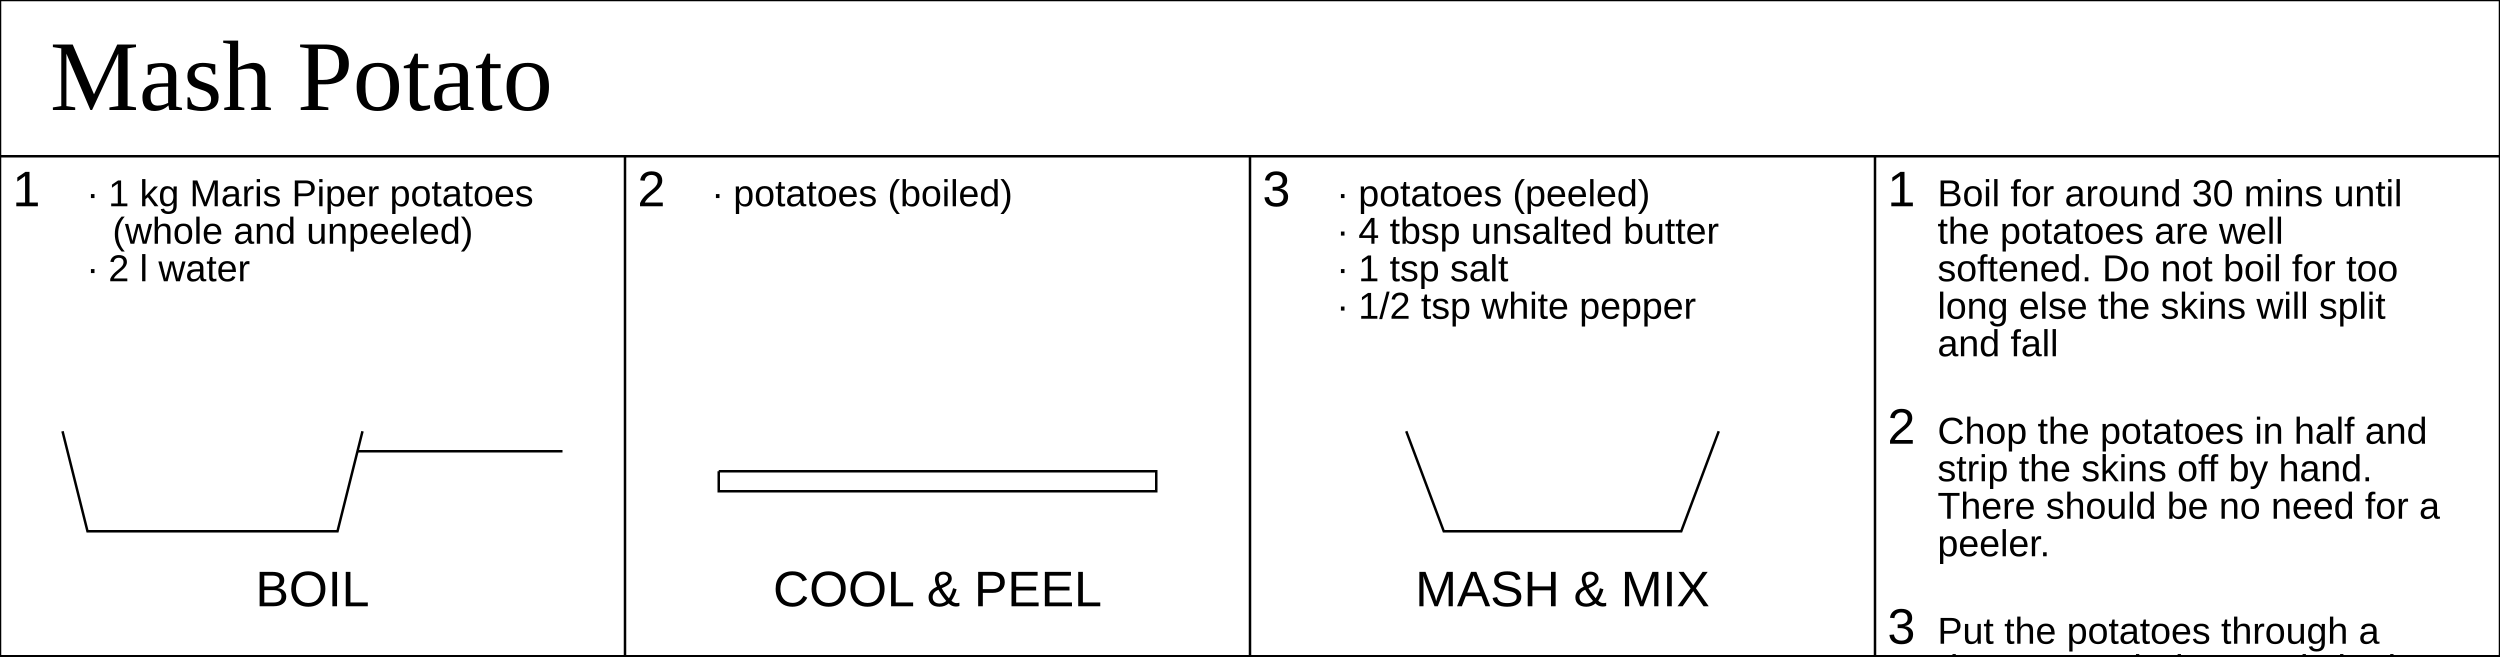
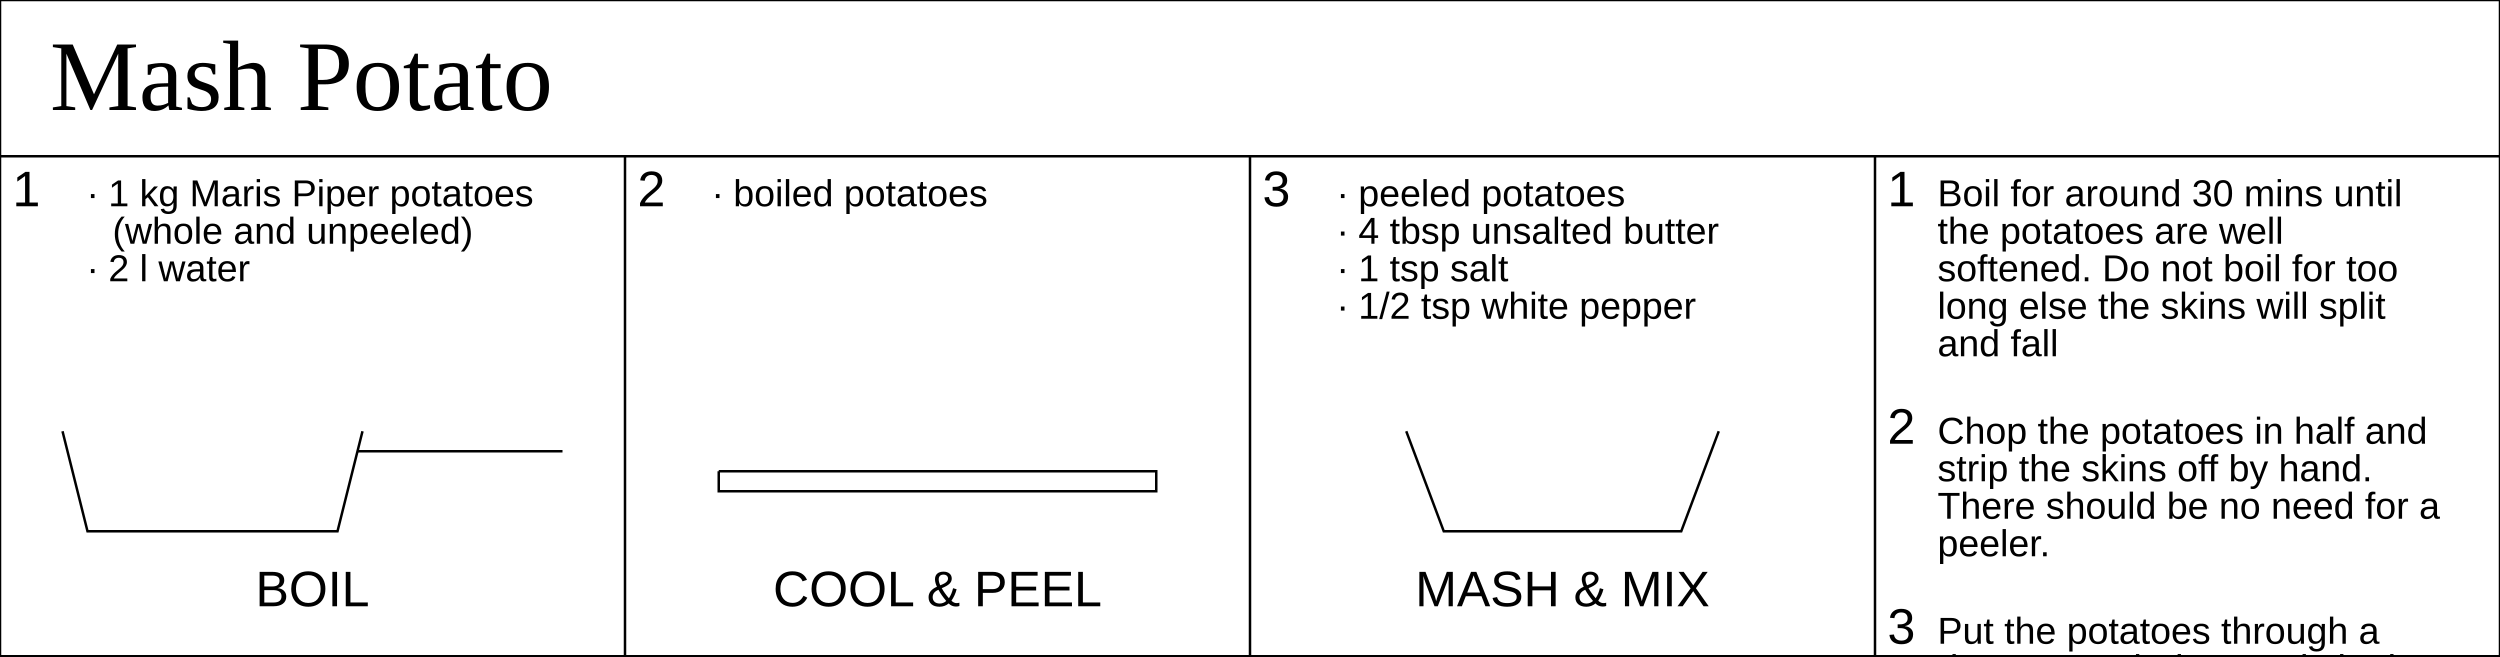
<svg xmlns="http://www.w3.org/2000/svg" width="2000" height="525.0">
  <text x="40.0" y="88.0" font-size="80">
Mash Potato</text>
  <polyline points="0,0 0,525.0 " style="fill:none;stroke:black;stroke-width:2" />
  <polyline points="2000,0 2000,525.0 " style="fill:none;stroke:black;stroke-width:2" />
  <polyline points="500,125.0 500,525.0 " style="fill:none;stroke:black;stroke-width:2" />
  <polyline points="1000,125.0 1000,525.0 " style="fill:none;stroke:black;stroke-width:2" />
  <polyline points="1500,125.0 1500,525.0 " style="fill:none;stroke:black;stroke-width:2" />
  <polyline points="0,0 2000,0 " style="fill:none;stroke:black;stroke-width:2" />
  <polyline points="0,125.0 2000,125.0 " style="fill:none;stroke:black;stroke-width:2" />
  <polyline points="0,525.0 2000,525.0 " style="fill:none;stroke:black;stroke-width:2" />
  <text x="10.0" y="165.0" text-anchor="left" style="font-family:Arial;font-size:40"> 
1 </text>
  <text x="70.0" y="165.0" text-anchor="left" style="font-family:Arial;font-size:30"> 
∙ 1 kg Maris Piper potatoes </text>
  <text x="90.0" y="195.0" text-anchor="left" style="font-family:Arial;font-size:30"> 
(whole and unpeeled) </text>
  <text x="70.0" y="225.0" text-anchor="left" style="font-family:Arial;font-size:30"> 
∙ 2 l water </text>
  <polyline points="50.0,345.0 70.0,425.0 270.0,425.0 290.0,345.0" style="fill:none;stroke:black;stroke-width:2" />
  <polyline points="286,361.0 450.0,361.0" style="fill:none;stroke:black;stroke-width:2" />
  <text x="250.0" y="485.0" text-anchor="middle" style="font-family:Arial;font-size:40"> 
BOIL </text>
  <text x="1510.0" y="165.0" text-anchor="left" style="font-family:Arial;font-size:40"> 
1 </text>
  <text x="1550.0" y="165.0" text-anchor="left" style="font-family:Arial;font-size:30"> 
Boil for around 30 mins until </text>
  <text x="1550.0" y="195.0" text-anchor="left" style="font-family:Arial;font-size:30"> 
the potatoes are well </text>
  <text x="1550.0" y="225.0" text-anchor="left" style="font-family:Arial;font-size:30"> 
softened. Do not boil for too </text>
  <text x="1550.0" y="255.0" text-anchor="left" style="font-family:Arial;font-size:30"> 
long else the skins will split </text>
  <text x="1550.0" y="285.0" text-anchor="left" style="font-family:Arial;font-size:30"> 
and fall </text>
  <text x="510.0" y="165.0" text-anchor="left" style="font-family:Arial;font-size:40"> 
2 </text>
  <text x="570.0" y="165.0" text-anchor="left" style="font-family:Arial;font-size:30"> 
- ∙ potatoes (boiled) </text>
+ ∙ boiled potatoes </text>
  <polyline points="575.0,377.0 575.0,393.0 925.0,393.0 925.0,377.0 575.0,377.0" style="fill:none;stroke:black;stroke-width:2" />
  <text x="750.0" y="485.0" text-anchor="middle" style="font-family:Arial;font-size:40"> 
COOL &amp; PEEL </text>
  <text x="1510.0" y="355.0" text-anchor="left" style="font-family:Arial;font-size:40"> 
2 </text>
  <text x="1550.0" y="355.0" text-anchor="left" style="font-family:Arial;font-size:30"> 
Chop the potatoes in half and </text>
  <text x="1550.0" y="385.0" text-anchor="left" style="font-family:Arial;font-size:30"> 
strip the skins off by hand. </text>
  <text x="1550.0" y="415.0" text-anchor="left" style="font-family:Arial;font-size:30"> 
There should be no need for a </text>
  <text x="1550.0" y="445.0" text-anchor="left" style="font-family:Arial;font-size:30"> 
peeler. </text>
  <text x="1010.0" y="165.0" text-anchor="left" style="font-family:Arial;font-size:40"> 
3 </text>
  <text x="1070.0" y="165.0" text-anchor="left" style="font-family:Arial;font-size:30"> 
- ∙ potatoes (peeled) </text>
+ ∙ peeled potatoes </text>
  <text x="1070.0" y="195.0" text-anchor="left" style="font-family:Arial;font-size:30"> 
∙ 4 tbsp unsalted butter </text>
  <text x="1070.0" y="225.0" text-anchor="left" style="font-family:Arial;font-size:30"> 
∙ 1 tsp salt </text>
  <text x="1070.0" y="255.0" text-anchor="left" style="font-family:Arial;font-size:30"> 
∙ 1/2 tsp white pepper </text>
  <polyline points="1125.0,345.0 1155.0,425.0 1345.0,425.0 1375.0,345.0" style="fill:none;stroke:black;stroke-width:2" />
  <text x="1250.0" y="485.0" text-anchor="middle" style="font-family:Arial;font-size:40"> 
MASH &amp; MIX </text>
  <text x="1510.0" y="515.0" text-anchor="left" style="font-family:Arial;font-size:40"> 
3 </text>
  <text x="1550.0" y="515.0" text-anchor="left" style="font-family:Arial;font-size:30"> 
Put the potatoes through a </text>
  <text x="1550.0" y="545.0" text-anchor="left" style="font-family:Arial;font-size:30"> 
ricer to mash them. Mix in the </text>
  <text x="1550.0" y="575.0" text-anchor="left" style="font-family:Arial;font-size:30"> 
butter gently to help melt it. </text>
</svg>
